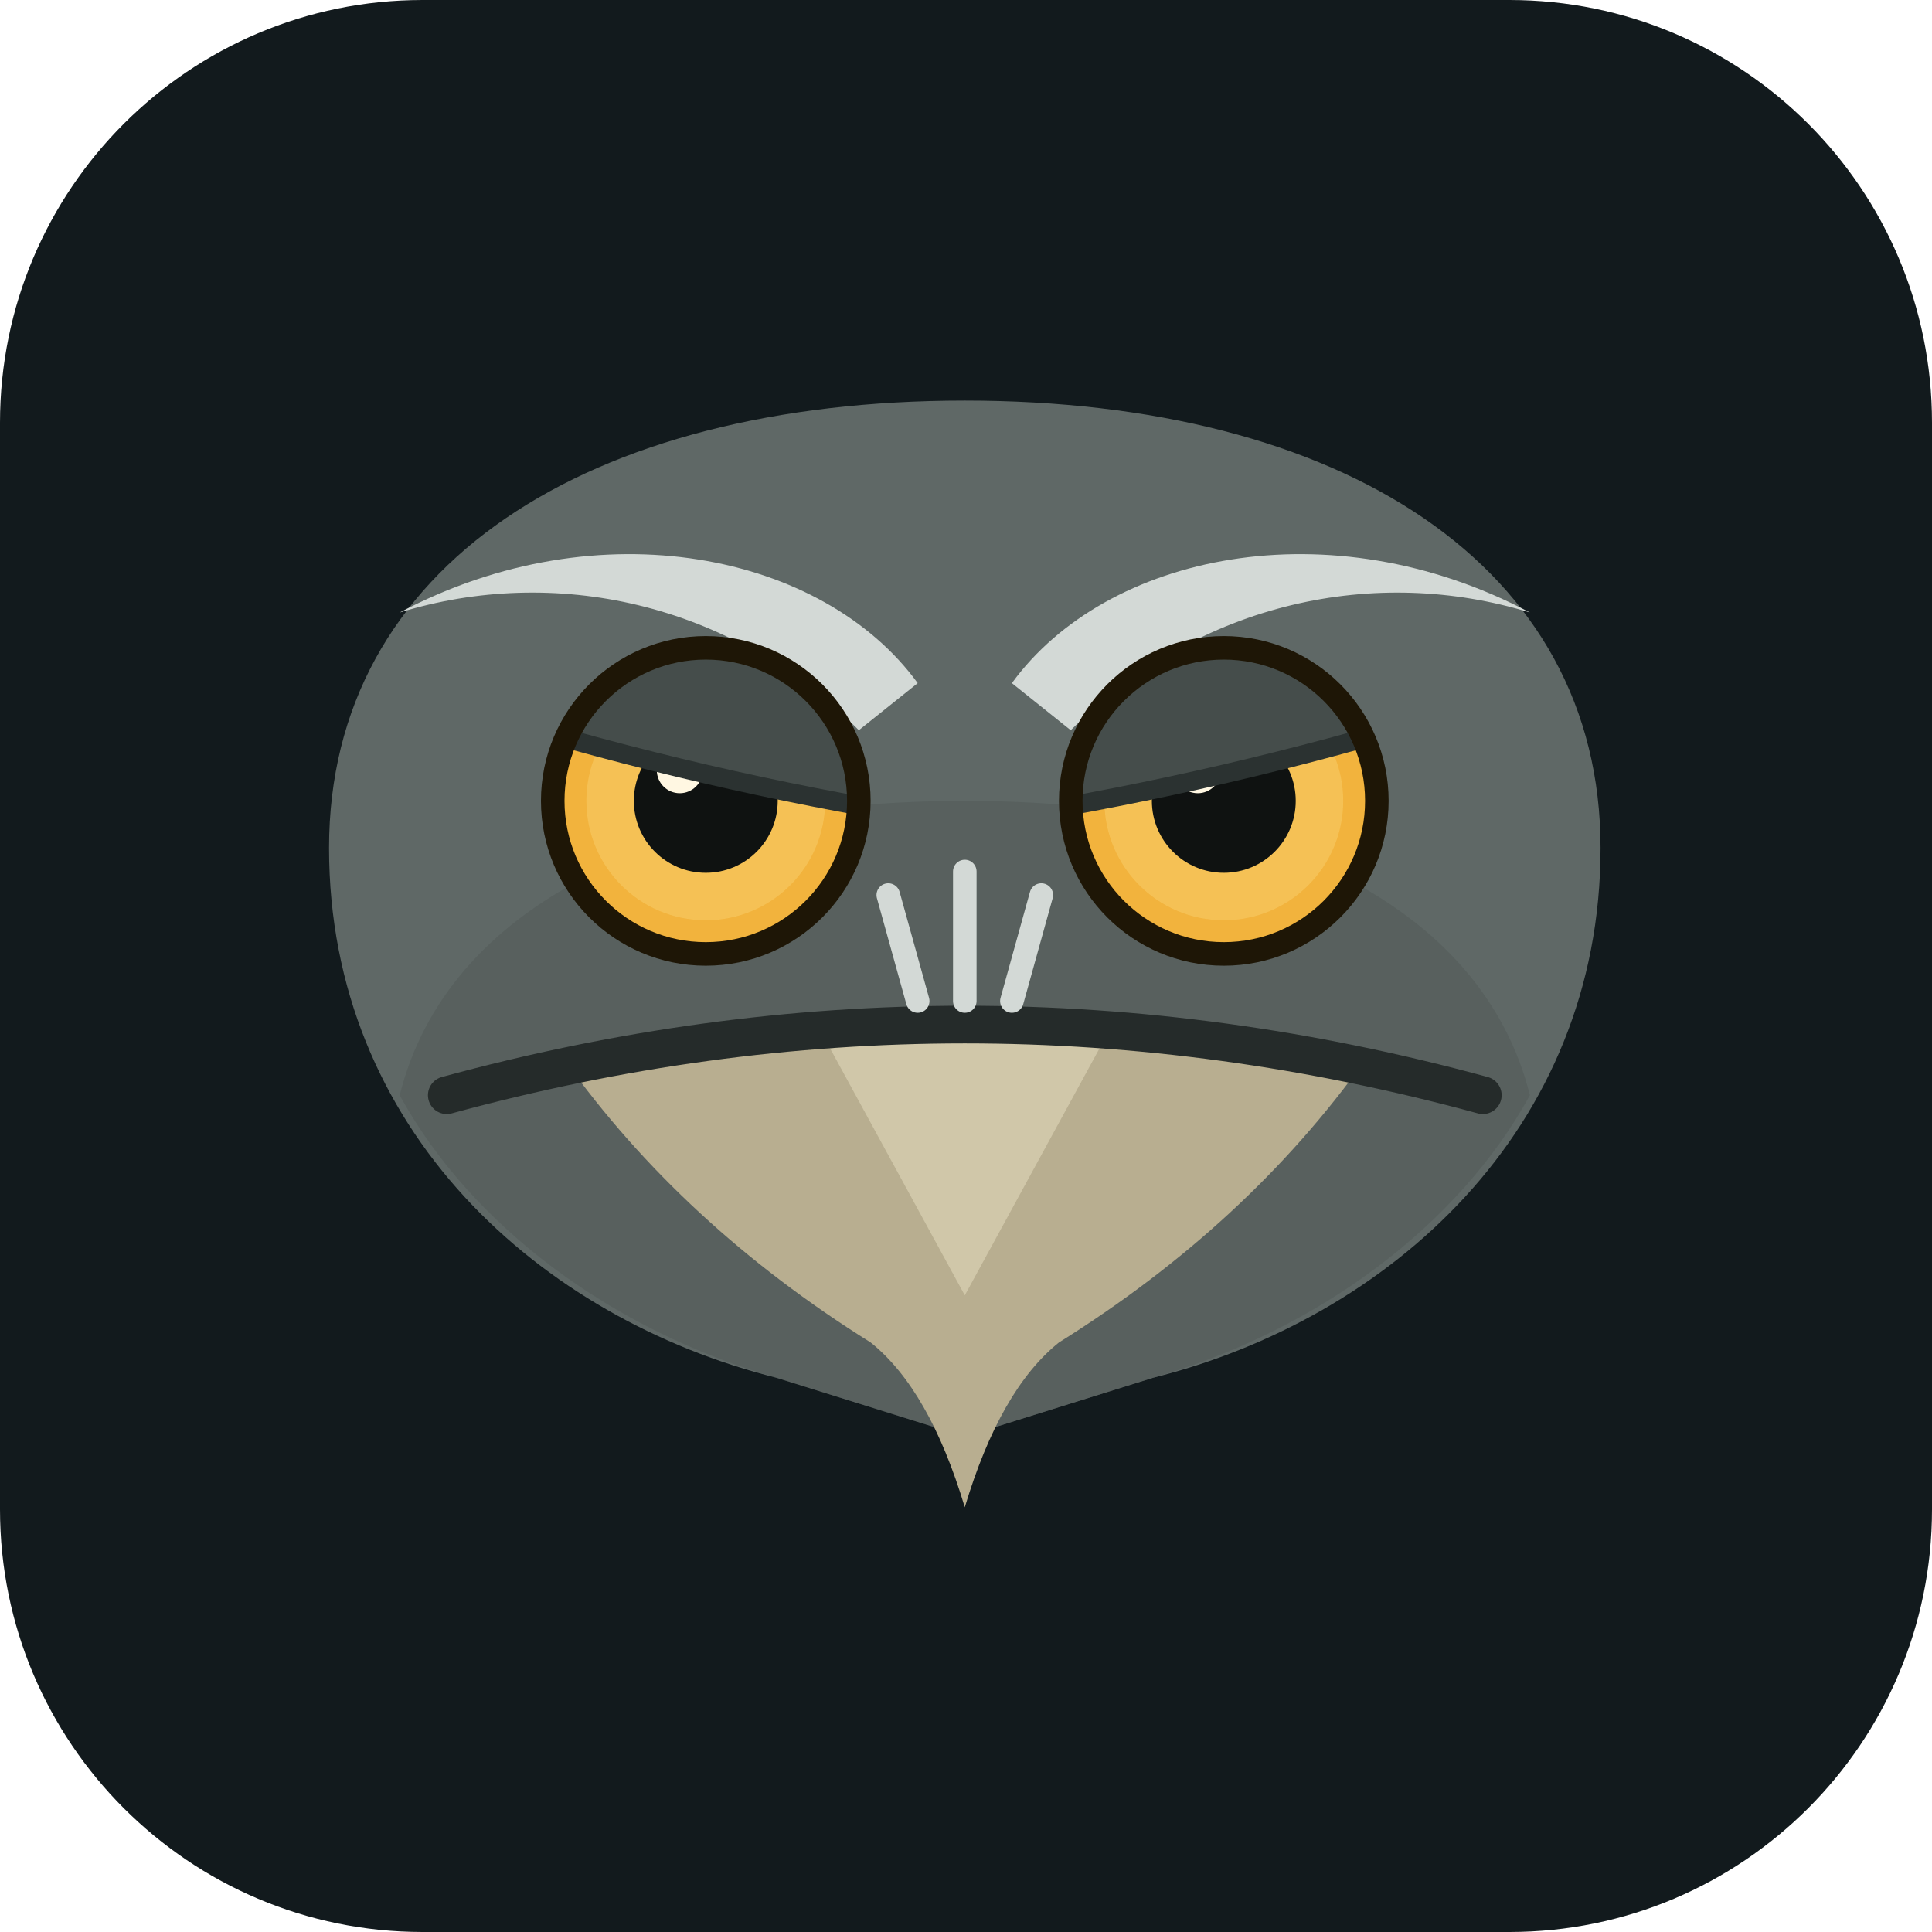
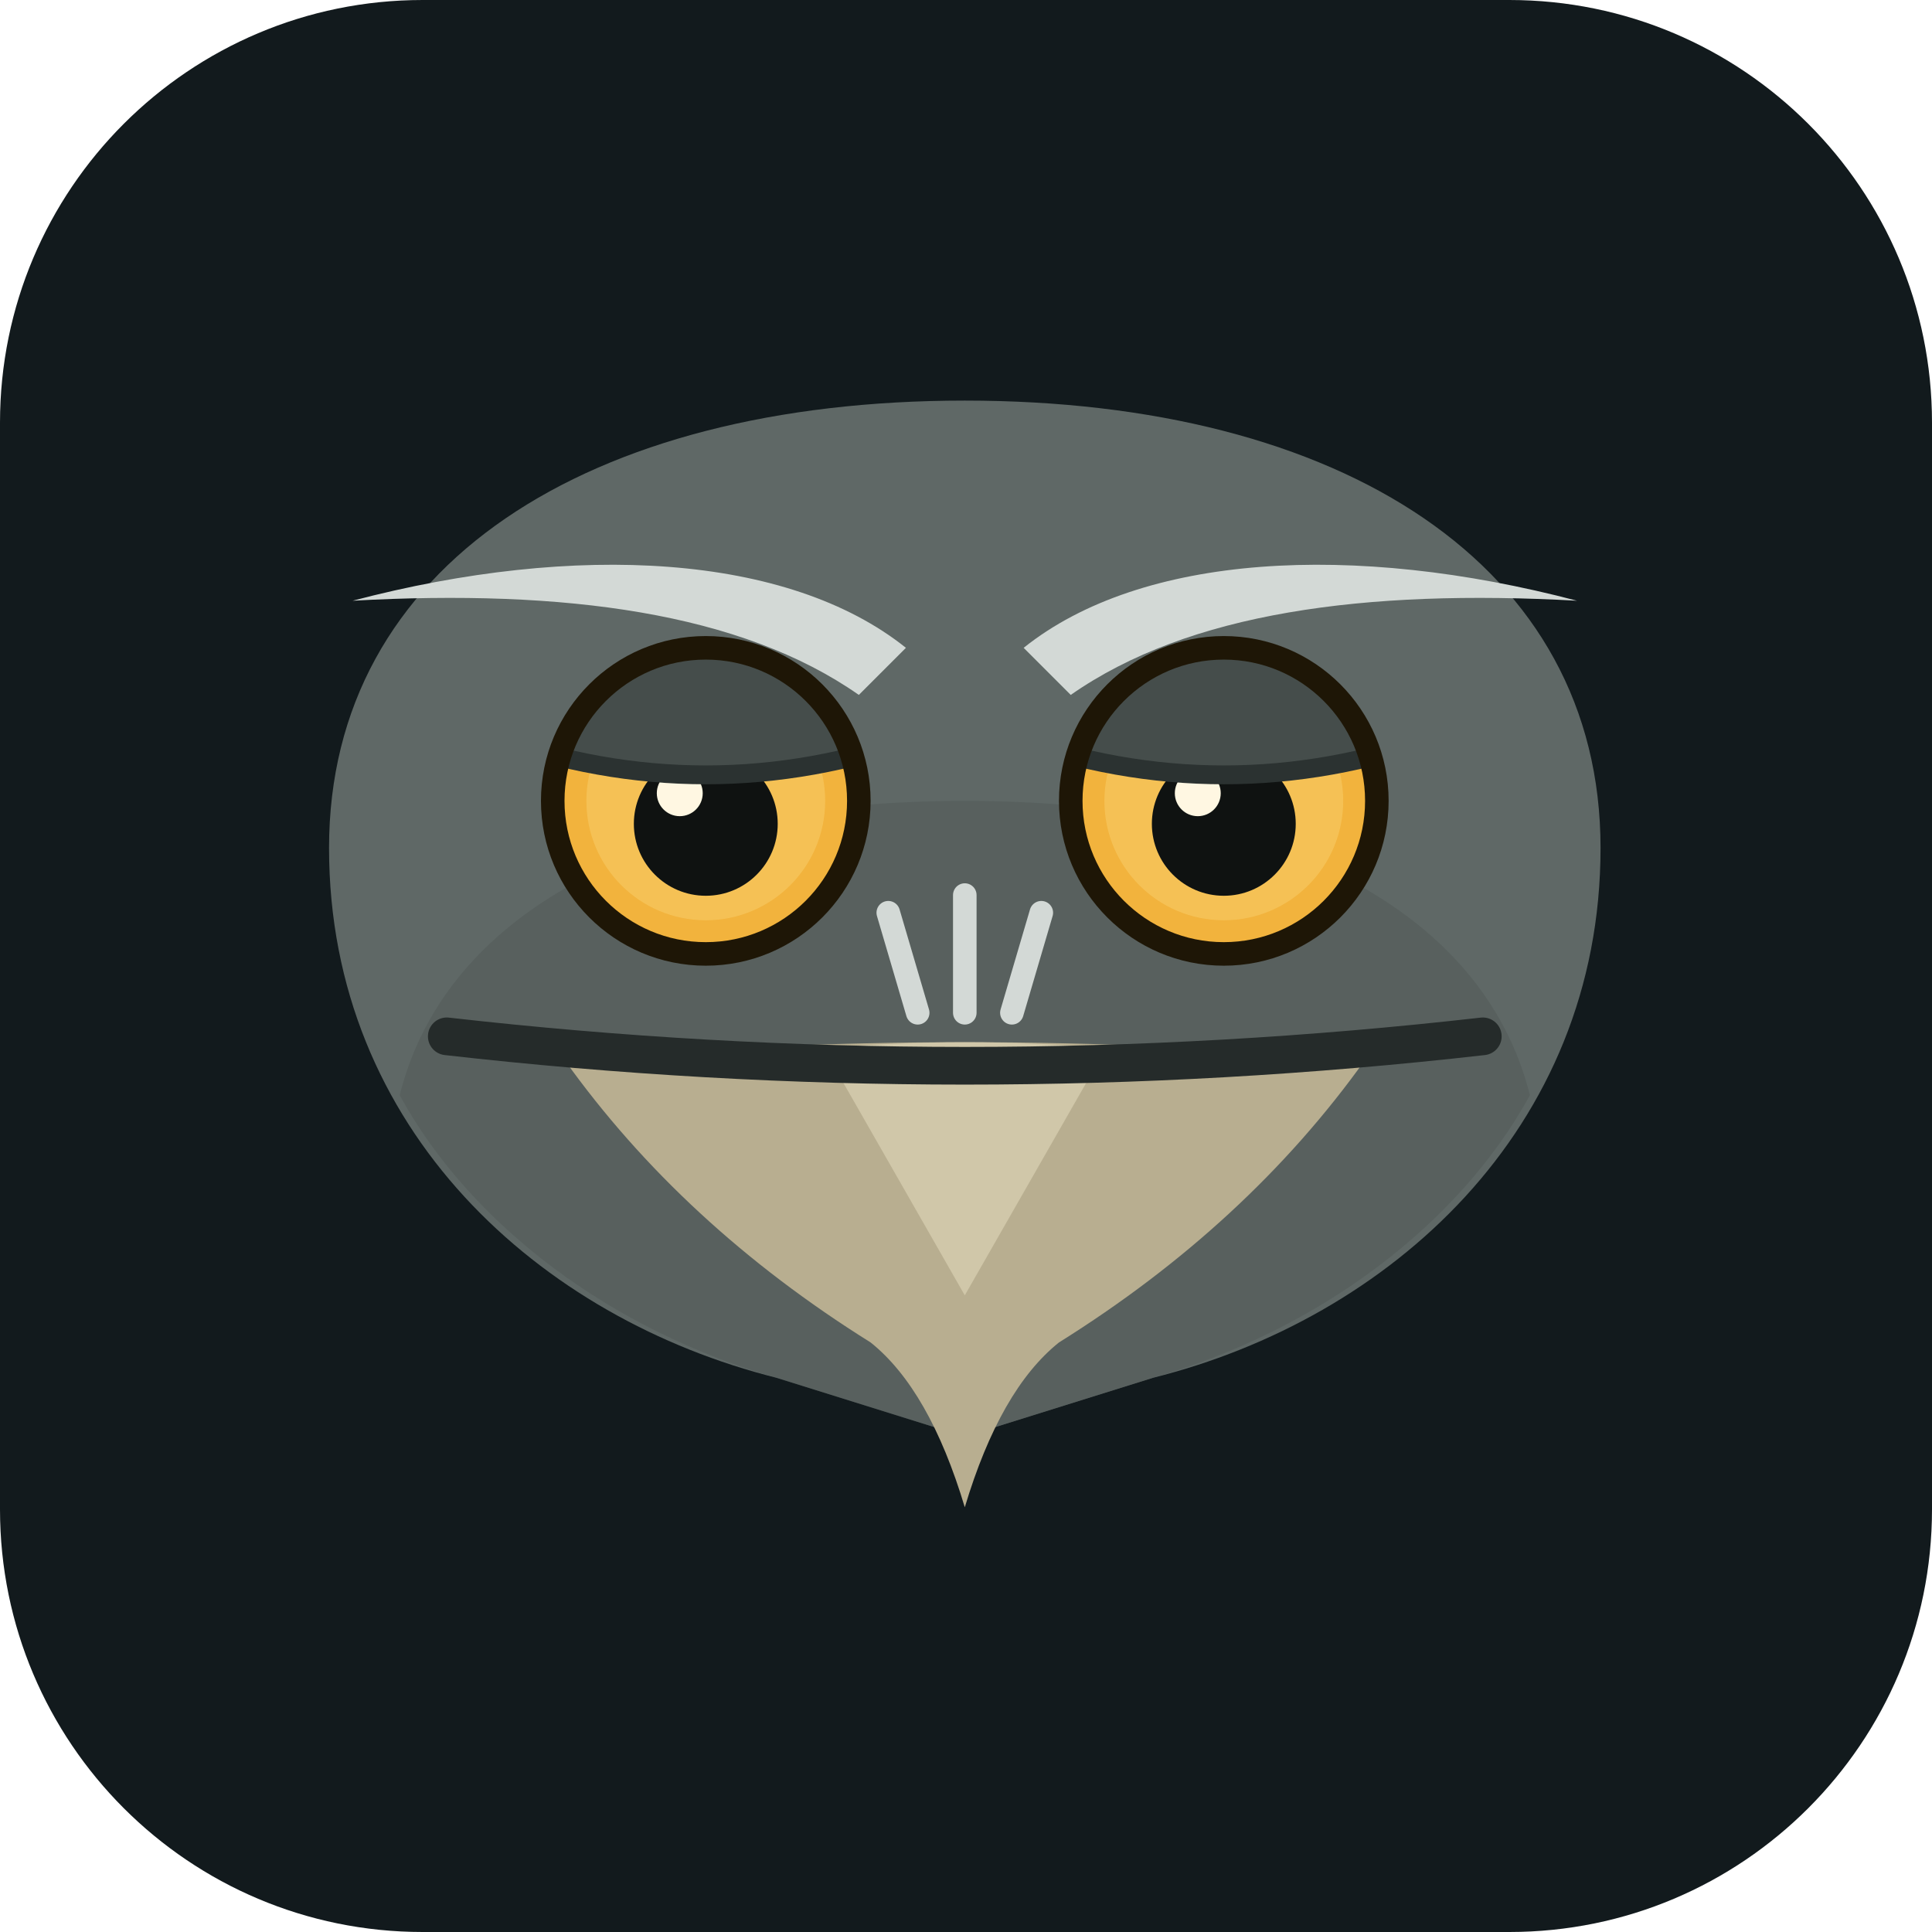
<svg xmlns="http://www.w3.org/2000/svg" viewBox="0 0 512 512" width="512" height="512" role="img" aria-label="frogmouth">
  <rect width="512" height="512" rx="112" fill="#121A1D" />
  <g transform="translate(56 50) scale(3.12)">
    <path fill="#5F6866" d="M10 56C10 32 32 18 64 18C96 18 118 32 118 56C118 80 100 96 80 101L64 106L48 101C28 96 10 80 10 56Z" />
    <path fill="#4F5755" opacity="0.45" d="M16 77C20 61 38 52 64 52C90 52 108 61 112 77C106 88 94 97 80 101L64 106L48 101C34 97 22 88 16 77Z" />
-     <path fill="#D3D9D6" d="M60 42C52 31 33 27 16 36C29 32 44 35 55 46Z" />
-     <path fill="#D3D9D6" d="M68 42C76 31 95 27 112 36C99 32 84 35 73 46Z" />
+     <path fill="#D3D9D6" d="M59 39C49 31 31 30 12 35C30 34 45 36 55 43Z" />
+     <path fill="#D3D9D6" d="M69 39C79 31 97 30 116 35C98 34 83 36 73 43Z" />
    <g transform="translate(42 52)">
-       <clipPath id="e3">
+       <clipPath id="e11">
        <circle r="12.5" />
      </clipPath>
      <circle r="13" fill="#F2B33D" />
      <circle r="10.14" fill="#F7C860" opacity=".7" />
-       <g clip-path="url(#e3)">
-         <circle r="6.11" fill="#0F1211" />
-         <circle cx="-2.21" cy="-2.6" r="1.95" fill="#FFF7E2" />
+       <g clip-path="url(#e11)">
+         <circle cy="1.95" r="6.11" fill="#0F1211" />
+         <circle cx="-2.21" cy="-0.65" r="1.95" fill="#FFF7E2" />
        <g class="lid">
-           <path fill="#454D4B" d="M-18.2 -39H18.2V1.3Q0 -1.63 -18.2 -7.15Z" />
-           <path fill="none" stroke="#2B3231" stroke-width="1.6" stroke-linecap="round" d="M-18.2 -7.15Q0 -1.63 18.2 1.3" />
+           <path fill="#454D4B" d="M-18.2 -39H18.2V-5.46Q0 1.04 -18.2 -5.46Z" />
+           <path fill="none" stroke="#2B3231" stroke-width="1.6" stroke-linecap="round" d="M-18.2 -5.46Q0 1.04 18.2 -5.46" />
        </g>
      </g>
      <circle r="13" fill="none" stroke="#1E1606" stroke-width="2" />
    </g>
    <g transform="translate(86 52)">
-       <clipPath id="e4">
+       <clipPath id="e12">
        <circle r="12.5" />
      </clipPath>
      <circle r="13" fill="#F2B33D" />
      <circle r="10.14" fill="#F7C860" opacity=".7" />
-       <g clip-path="url(#e4)">
-         <circle r="6.11" fill="#0F1211" />
-         <circle cx="-2.21" cy="-2.6" r="1.95" fill="#FFF7E2" />
+       <g clip-path="url(#e12)">
+         <circle cy="1.95" r="6.11" fill="#0F1211" />
+         <circle cx="-2.21" cy="-0.65" r="1.95" fill="#FFF7E2" />
        <g class="lid">
-           <path fill="#454D4B" d="M-18.2 -39H18.2V-7.15Q0 -1.63 -18.2 1.3Z" />
-           <path fill="none" stroke="#2B3231" stroke-width="1.6" stroke-linecap="round" d="M-18.2 1.3Q0 -1.63 18.2 -7.15" />
+           <path fill="#454D4B" d="M-18.2 -39H18.2V-5.46Q0 1.04 -18.2 -5.46Z" />
+           <path fill="none" stroke="#2B3231" stroke-width="1.6" stroke-linecap="round" d="M-18.2 -5.46Q0 1.04 18.2 -5.46" />
        </g>
      </g>
      <circle r="13" fill="none" stroke="#1E1606" stroke-width="2" />
    </g>
-     <path fill="#B8AE90" d="M30 74Q64 68 98 74Q88 88 72 98Q67 102 64 112Q61 102 56 98Q40 88 30 74Z" />
-     <path fill="#D0C7A9" d="M52 72Q64 70 76 72L64 94Z" />
-     <path fill="none" stroke="#252B2A" stroke-width="3.2" stroke-linecap="round" d="M20 77Q42 71 64 71Q86 71 108 77" />
-     <path fill="none" stroke="#D3D9D6" stroke-width="2" stroke-linecap="round" d="M64 69V58M60 69L57.5 60M68 69L70.5 60" />
+     <path fill="#B8AE90" d="M30 74Q64 71 98 74Q88 88 72 98Q67 102 64 112Q61 102 56 98Q40 88 30 74Z" />
+     <path fill="#D0C7A9" d="M52 73Q64 72 76 73L64 94Z" />
+     <path fill="none" stroke="#252B2A" stroke-width="3.2" stroke-linecap="round" d="M20 72Q42 74.5 64 74.5Q86 74.5 108 72" />
+     <path fill="none" stroke="#D3D9D6" stroke-width="2" stroke-linecap="round" d="M64 70V60M60 70L57.5 61.5M68 70L70.5 61.5" />
  </g>
</svg>
